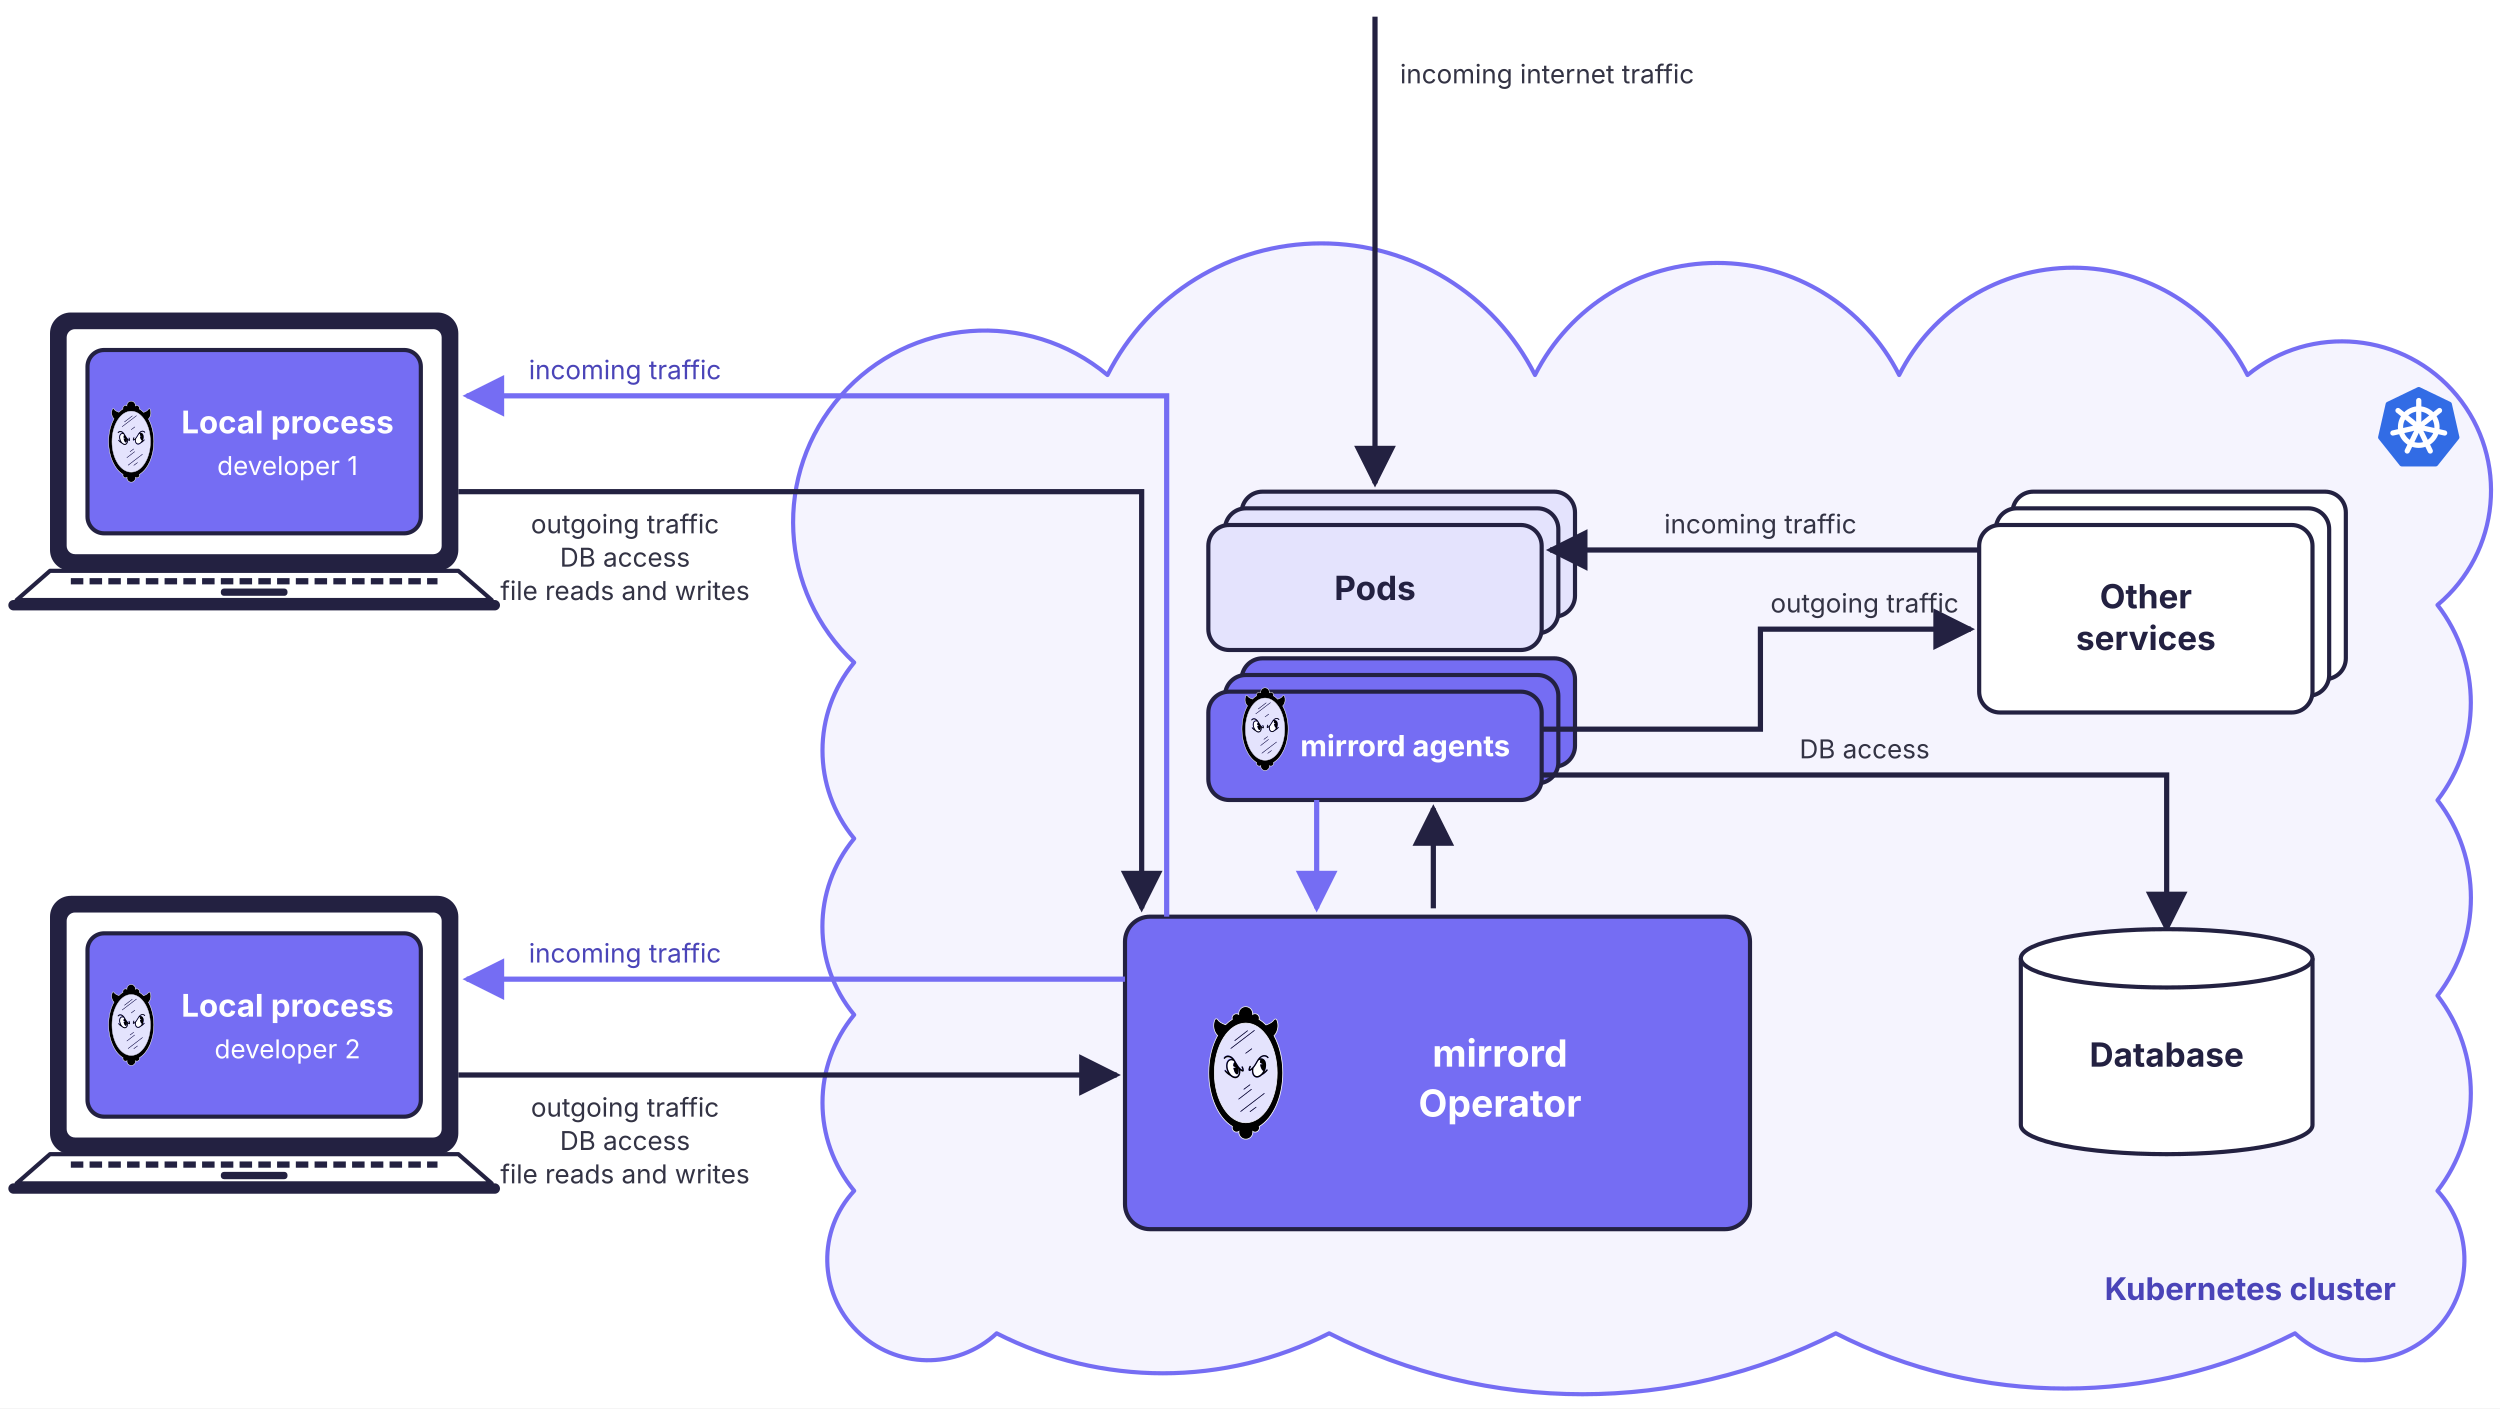
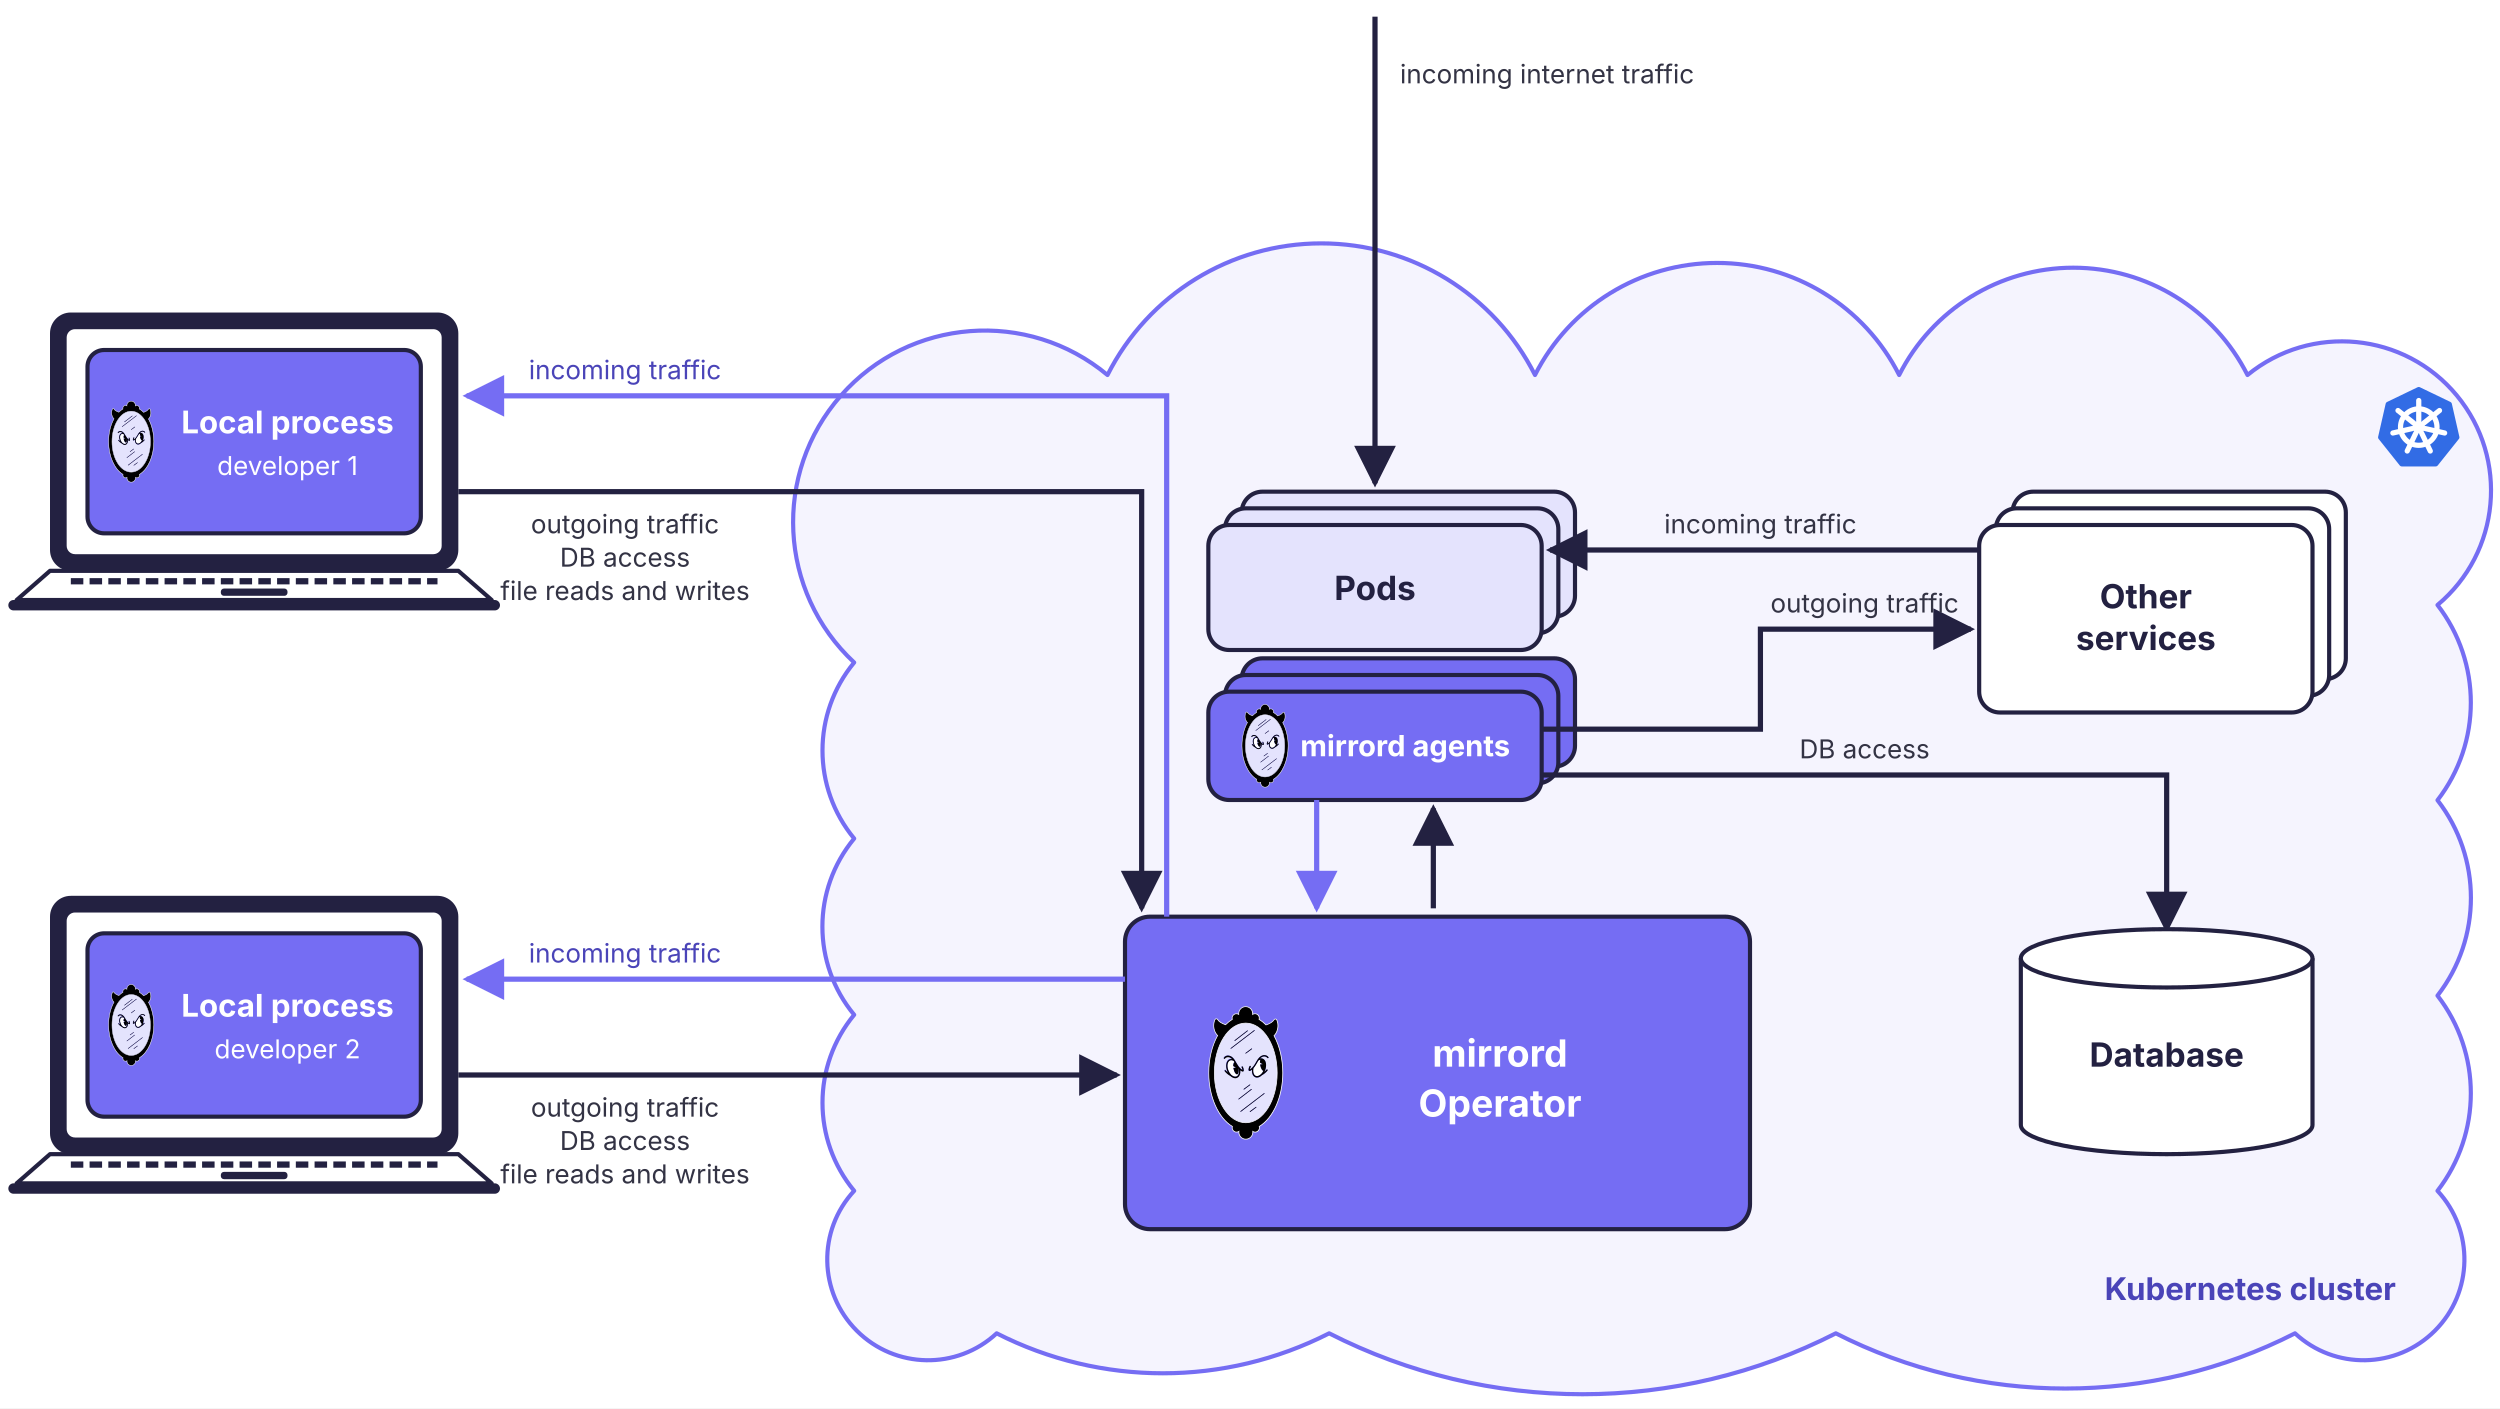
<svg xmlns="http://www.w3.org/2000/svg" viewBox="0 0 1200 676" width="1200" height="676" font-family="Inter, Helvetica, Arial, sans-serif" role="img" aria-labelledby="t d">
  <defs>
    <marker id="arrow" viewBox="0 0 10 10" refX="9" refY="5" markerWidth="8" markerHeight="8" orient="auto-start-reverse">
      <path d="M0 0 L10 5 L0 10 z" fill="#232141" />
    </marker>
    <marker id="arrow-purple" viewBox="0 0 10 10" refX="9" refY="5" markerWidth="8" markerHeight="8" orient="auto-start-reverse">
      <path d="M0 0 L10 5 L0 10 z" fill="#756DF3" />
    </marker>
    <symbol id="k8s" viewBox="0 0 32 32">
      <polygon points="16.00,1.60 27.73,7.25 30.62,19.94 22.51,30.11 9.49,30.11 1.38,19.94 4.27,7.25" fill="#326CE5" stroke="#326CE5" stroke-width="2" stroke-linejoin="round" />
      <g fill="none" stroke="#ffffff" stroke-width="2" stroke-linecap="round">
        <circle cx="16" cy="16" r="7" />
        <line x1="16.00" y1="13.40" x2="16.00" y2="5.80" />
        <line x1="18.03" y1="14.38" x2="23.97" y2="9.64" />
        <line x1="18.53" y1="16.58" x2="25.94" y2="18.27" />
        <line x1="17.13" y1="18.34" x2="20.43" y2="25.19" />
        <line x1="14.87" y1="18.34" x2="11.57" y2="25.19" />
        <line x1="13.47" y1="16.58" x2="6.06" y2="18.27" />
        <line x1="13.97" y1="14.38" x2="8.03" y2="9.64" />
      </g>
      <circle cx="16" cy="16" r="2.4" fill="#ffffff" />
    </symbol>
    <symbol id="mirrord" viewBox="97 61 391 696">
      <path fill="#ffffff" d="M255.6,387c4.1,19.1-0.9,36.1-12,40.5c-8.2,3.2-17.8,0-26.5-8.2c-0.3-0.6-0.9-0.9-1.5-1.2c0,0,0,0-0.3-0.3 c-5.5-5.6-10.5-13.2-14-22c-4.7-11.5-6.1-23.2-4.4-33.5c1.8-9.4,6.1-16.1,12.8-18.8c5.5-2.3,12.5-1.5,19.3,2.6 c1.5,2.3,2.6,4.4,3.8,6.2c-4.1,2.6-6.4,10.3-6.4,20.3l3.2,1.8l11.1,6.5l-12.5,1.5h-0.9c0.3,1.2,0.3,2.3,0.6,3.5 c3.2,17.9,12,31.1,19,29.7c6.4-1.2,9.6-14.4,7.6-30.2C255.3,386.4,255.6,386.7,255.6,387z" />
      <path fill="#ffffff" d="M384,398.4c-3.2,6.8-7.3,12.3-12,17c0,0,0,0-0.3,0c-0.6,0.3-0.9,0.9-1.2,1.2c-8.7,7.9-18.4,11.5-26.5,8.2 c-11.1-4.7-16-21.4-12-40.5c1.5-1.8,3.2-3.8,4.7-5.6c5-6.5,9-13.2,12.8-20l1.2-2.1c1.2-1.8,2-3.8,3.2-5.6c1.2-2.1,2.6-4.4,4.4-7 c3.5-2.1,6.7-3.2,9.9-3.8c-2,4.7-2.3,10.3-2.3,15.3l3.2,1.8l11.1,6.5l-12.5,1.5h-0.9c0.3,1.2,0.3,2.3,0.6,3.8 C370.5,384.6,377.5,397,384,398.4z" />
      <path fill="#E4E3FD" d="M405,391.7c-1.5-1.2-3.8-0.9-5,0.6c-3.2,4.1-7,7.9-11.1,11.5c1.2-2.3,2.6-5,3.5-7.6 c5.3-12.6,6.7-25.8,4.7-37.3c-2.3-12-8.2-20.6-16.9-24.1c-4.1-1.8-8.8-2.1-13.7-1.2c4.4-4.4,10.2-8.5,17.5-10 c8.2-1.5,16.6,1.5,20.4,7.3c1.2,1.5,3.2,2.1,5,0.9c1.5-1.2,2-3.2,0.9-4.7c-5.5-8.2-16.6-12.3-27.4-10c-11.1,2.1-19.3,9.7-24.2,15.6 c-2,2.3-3.8,5-5.5,7.3c-2,2.9-3.5,5.6-5,8.2c-1.2,2.1-2.3,3.8-3.2,5.6l-1.2,2.1c-3.8,6.5-7.6,13.2-12.3,19.1 c-5.8,7.6-11.7,12.9-18.4,16.7c0.6-5,2-9.7,4.4-14.1c0.9-1.8,0.3-3.8-1.5-4.7c-1.7-0.9-3.8-0.3-4.7,1.5c-2.9,5.6-4.7,11.5-5.3,17.6 c0,0.9-0.3,3.5,1.5,5.6c1.2,1.2,2.3,1.8,4.1,1.8c1.5,0,2.9-0.3,4.4-1.5c2.6-1.5,5.3-3.2,7.9-5.3c-1.7,18.5,5,34.1,17.5,39.3 c2.9,1.2,5.8,1.8,8.8,1.8c8.5,0,17.5-4.4,25.4-12c11.4-6.2,21.6-14.4,29.5-24.7C406.7,395.2,406.4,392.8,405,391.7z M292.1,149.1 c90.1,0,163.6,116.6,163.6,259.6s-73.5,259.6-163.6,259.6c-90.4,0-163.6-116.6-163.6-259.6S201.9,149.1,292.1,149.1z M389.5,517.3 c0.9-0.6,0.9-1.8,0.3-2.3c-0.6-0.9-1.8-0.9-2.3-0.3l-122.5,93.7c-0.9,0.6-0.9,1.8-0.3,2.3c0.3,0.3,0.9,0.6,1.5,0.6 c0.3,0,0.9,0,1.2-0.3L389.5,517.3z M346.9,589c0.9-0.6,0.9-1.8,0.3-2.3c-0.6-0.9-1.8-0.9-2.3-0.3l-31.2,23.2 c-0.9,0.6-0.9,1.8-0.3,2.3c0.3,0.6,0.9,0.9,1.5,0.9c0.3,0,0.6-0.3,0.9-0.3L346.9,589z M338.2,189.1c0.9-0.6,0.9-1.8,0.3-2.3 c-0.6-0.9-1.8-0.9-2.3-0.3l-122.5,93.4c-0.9,0.6-0.9,1.8-0.3,2.3c0.3,0.3,0.9,0.6,1.5,0.6c0.3,0,0.9,0,0.9-0.3L338.2,189.1z M324.4,284.5c0.9-0.6,0.9-1.8,0.3-2.3c-0.6-0.9-1.7-0.9-2.3-0.3l-31.2,22.9c-0.9,0.6-0.9,1.8-0.3,2.3c0.3,0.6,0.9,0.6,1.5,0.6 c0.3,0,0.6,0,0.9-0.3L324.4,284.5z M322.7,495.9c0.9-0.6,0.9-1.8,0.3-2.3c-0.6-0.9-1.8-0.9-2.3-0.3l-66.2,50.8 c-0.9,0.6-0.9,1.8-0.3,2.3c0.3,0.3,0.9,0.6,1.5,0.6c0.3,0,0.6,0,0.9-0.3L322.7,495.9z M314.8,472.4c0.9-0.6,0.9-1.8,0.3-2.3 c-0.6-0.9-1.8-0.9-2.3-0.3L281.6,493c-0.9,0.6-0.9,1.8-0.3,2.3c0.3,0.6,0.9,0.9,1.5,0.9c0.3,0,0.9-0.3,0.9-0.3L314.8,472.4z M302.3,190.5c0.9-0.6,0.9-1.8,0.3-2.3c-0.6-0.9-1.7-0.9-2.3-0.3L234,239c-0.9,0.6-0.9,1.8-0.3,2.3c0.3,0.3,0.9,0.6,1.5,0.6 c0.3,0,0.9,0,1.2-0.3L302.3,190.5z M280.1,399.6c1.8-2.1,1.5-4.7,1.5-5.6c-0.6-6.2-2.3-12.3-5-17.9c-0.9-1.8-2.9-2.3-4.7-1.5 c-1.8,0.9-2.3,2.9-1.5,4.7c2.3,4.4,3.8,9.4,4.4,14.1c-6.4-3.8-12.5-9.4-18.4-16.7c-4.7-6.2-8.8-12.9-12.3-19.1l-1.5-2.3 c-1.2-1.8-2-3.8-3.2-5.6c-1.5-2.3-2.9-5.3-5-8.2c0,0,0,0,0-0.3c-1.5-2.3-3.5-5-5.5-7.3c-5-5.9-13.1-13.2-24.2-15.6 c-10.8-2.1-21.9,2.1-27.4,10c-1.2,1.5-0.6,3.8,0.9,4.7c1.5,1.2,3.8,0.6,4.7-0.9c4.1-5.9,12.5-8.8,20.4-7.3 c7.3,1.5,13.1,5.9,17.5,10c-4.7-0.9-9.3-0.3-13.7,1.2c-8.8,3.5-14.6,12-16.9,24.1c-2,11.5-0.3,24.7,4.7,37.3 c1.2,2.6,2.3,5.3,3.5,7.6c-4.1-3.5-7.9-7.3-11.1-11.5c-1.2-1.5-3.5-1.8-5-0.6c-1.5,1.2-1.8,3.5-0.6,5c8.2,10,18.4,18.5,29.5,24.7 c7.9,7.6,16.9,11.7,25.7,11.7c2.9,0,6.1-0.6,8.8-1.8c12.5-5.3,19-20.6,17.5-39.3c2.6,2.1,5,3.8,7.9,5.3c1.5,0.9,2.9,1.2,4.4,1.2 C277.8,401.4,279.2,400.8,280.1,399.6z" />
      <path d="M439.4,215.2c29.5,54,45.5,122.4,45.5,193.8c0,123.6-49,234.9-122.8,279.2c0.6,2.1,1.2,4.4,1.2,6.8 c0,12.3-10.2,22.6-22.5,22.6c-4.4,0-8.8-1.2-12.3-3.5c0.3,1.2,0.3,2.6,0.3,3.8c0,20.3-16.3,36.7-36.5,36.7s-36.5-16.4-36.5-36.7 c0-1.2,0-2.6,0.3-3.8c-3.5,2.3-7.9,3.5-12.3,3.5c-12.3,0-22.5-10-22.5-22.6c0-2.3,0.3-4.7,1.2-6.8C148.6,643.6,99.3,532.3,99.3,409 c0-71.9,16.3-140.9,46.4-195.3c-1.5-0.9-2.3-2.1-3.5-3.2c-9.9-11.2-15.5-26.4-16.9-42.6c-0.6-11.5,0.9-23.2,5-33.8 c0.6-1.8,2.6-6.8,7.6-7.3c5.3-0.6,8.5,3.8,11.4,7.9c1.2,1.5,2.3,2.9,2.9,3.8c5.5,5.3,12.5,9.7,21.6,13.8c4.4,2.1,9,3.8,13.4,5.3 c11.1-11.2,22.8-20.6,35-27.9c-0.6-2.3-1.2-4.4-1.2-6.8c0-12.3,10.2-22.6,22.5-22.6c4.4,0,8.8,1.2,12.3,3.5c0-1.2-0.3-2.6-0.3-3.8 c0-20.3,16.3-36.7,36.5-36.7c20.1,0,36.5,16.4,36.5,36.7c0,1.2,0,2.6-0.3,3.8c3.5-2.3,7.9-3.5,12.3-3.5c12.5,0,22.5,10.3,22.5,22.6 c0,2.3-0.3,4.7-1.2,6.8c12.5,7.6,24.8,17.3,36.2,29.1c4.7-1.5,9-3.2,13.7-5.3c9-4.1,16-8.5,21.6-13.8c0.9-0.9,2-2.3,2.9-3.8 c2.9-4.1,6.1-8.5,11.4-7.9c5,0.6,7,5.6,7.6,7.3c4.1,10.6,5.5,22.3,4.7,33.8c-1.2,15.9-7,31.4-16.9,42.6 C442.3,212.6,441.1,214,439.4,215.2z M455.7,409c0-143.3-73.5-259.6-163.6-259.6c-90.4,0-163.6,116.6-163.6,259.6 c0,143,73.5,259.6,163.6,259.6C382.5,668.6,455.7,552,455.7,409z" />
      <path fill="#ffffff" d="M292.4,756.6c-21.2,0-38.5-17.4-38.5-38.7c0-0.1,0-0.2,0-0.3c-3,1.3-6.5,2-10,2c-13.5,0-24.5-11-24.5-24.6 c0-2.2,0.2-4.2,0.7-5.9c-36.1-22.2-66.8-60.3-88.9-110.2C109,528.5,97.3,469.7,97.3,409c0-71.5,16.3-140.6,45.8-194.7 c-0.6-0.5-1.1-1-1.5-1.5c-0.3-0.3-0.5-0.6-0.8-0.8l-0.1-0.1c-9.7-10.9-15.9-26.4-17.4-43.7c-0.6-12.5,1.1-24.4,5.1-34.7 c0.8-2.3,3.2-7.9,9.2-8.6c6.5-0.7,10.4,4.7,13.2,8.7c1.1,1.4,2.2,2.8,2.9,3.7c5.3,5,11.9,9.2,20.9,13.3c3.5,1.7,7.6,3.3,12.1,4.8 c10.7-10.7,21.9-19.6,33.2-26.5c-0.5-1.9-0.9-3.7-0.9-5.8c0-13.3,11.2-24.6,24.5-24.6c3.5,0,6.9,0.7,10,2c0-0.1,0-0.2,0-0.3 c0-21.3,17.3-38.7,38.5-38.7c21.2,0,38.5,17.4,38.5,38.7c0,0.1,0,0.2,0,0.3c3-1.3,6.5-2,10-2c13.5,0,24.5,11,24.5,24.6 c0,2.2-0.2,4.2-0.7,5.9c12.2,7.6,23.8,16.9,34.3,27.6c3.7-1.2,7.6-2.7,12.3-4.8c9-4.1,15.7-8.4,21-13.4c0.7-0.7,1.8-2,2.6-3.4 l0.1-0.1c2.8-4,6.7-9.5,13.2-8.8c6,0.7,8.5,6.3,9.3,8.7c4,10.4,5.7,22.4,4.8,34.5c-1.2,16.6-7.5,32.4-17.2,43.5c-0.4,1-1.3,2-2.4,3 c29,53.9,44.9,122.4,44.9,193.3c0,60.9-11.7,119.7-33.9,170.2c-22,49.9-52.6,87.9-88.6,110c0.5,1.9,0.8,3.8,0.8,5.8 c0,13.3-11.2,24.6-24.5,24.6c-3.5,0-6.9-0.7-10-2c0,0.1,0,0.2,0,0.3C330.8,739.2,313.6,756.6,292.4,756.6z M259.4,709.5l-1.2,5 c-0.2,0.9-0.2,2.3-0.2,3.3c0,19.1,15.5,34.7,34.5,34.7s34.5-15.6,34.5-34.7c0-1.1,0-2.4-0.2-3.3l-1.2-5l4.3,2.9 c3.1,2.1,7,3.2,11.1,3.2c11.1,0,20.5-9.4,20.5-20.6c0-2.1-0.5-4.2-1.1-6.2l-0.4-1.5l1.3-0.8c72.9-43.8,121.8-155.3,121.8-277.5 c0-70.8-16.1-139.3-45.3-192.8l-0.9-1.6l1.5-1c1.6-1.1,2.3-2.2,2.4-2.5l0.1-0.4l0.3-0.3c9.3-10.4,15.2-25.5,16.4-41.4 c0.9-11.6-0.7-22.9-4.5-32.9c-0.6-1.7-2.3-5.6-6-6.1c-3.8-0.4-6.3,2.6-9.5,7c-0.9,1.5-2.1,3-3.2,4.1c-5.7,5.4-12.7,9.9-22.2,14.2 c-5.4,2.4-9.7,4-13.9,5.4l-1.2,0.4l-0.9-0.9c-10.9-11.3-23-21-35.8-28.8l-1.5-0.9l0.7-1.6c0.7-1.6,1-3.5,1-6 c0-11.4-9.2-20.6-20.5-20.6c-4.1,0-8.1,1.1-11.1,3.2l-4.3,2.9l1.2-5c0.2-0.9,0.2-2.3,0.2-3.3c0-19.1-15.5-34.7-34.5-34.7 c-19,0-34.5,15.6-34.5,34.7c0,0.5,0.1,1.1,0.1,1.7c0.1,0.7,0.2,1.4,0.2,2.1v3.8l-3.1-2.1c-3.1-2.1-7-3.2-11.1-3.2 c-11.1,0-20.5,9.4-20.5,20.6c0,1.9,0.4,3.6,0.9,5.6l0.5,2.1l-1.3,0.8c-11.8,7.1-23.5,16.4-34.6,27.6l-0.9,0.9l-1.2-0.4 c-5.1-1.7-9.7-3.5-13.6-5.4c-9.5-4.3-16.5-8.8-22.1-14.2l-0.2-0.2l-0.1-0.2c-0.5-0.8-1.7-2.2-2.8-3.6l-0.1-0.1 c-3.1-4.4-5.7-7.5-9.5-7.1c-3.7,0.4-5.4,4.3-5.9,6c-3.8,9.8-5.5,21.2-4.9,33c1.5,16.4,7.3,31.1,16.4,41.3c0.3,0.3,0.6,0.6,0.9,0.9 c0.7,0.8,1.4,1.5,2.2,2l1.6,1l-0.9,1.7c-29.7,53.8-46.1,122.8-46.1,194.3c0,121.9,49.2,233.4,122.4,277.5l1.5,0.9l-0.7,1.6 c-0.7,1.6-1,3.5-1,6c0,11.4,9.2,20.6,20.5,20.6c4.1,0,8.1-1.1,11.1-3.2L259.4,709.5z M292.1,670.6c-91.3,0-165.6-117.3-165.6-261.6 s74.3-261.6,165.6-261.6c91.3,0,165.6,117.3,165.6,261.6S383.4,670.6,292.1,670.6z M292.1,151.4c-89.1,0-161.6,115.5-161.6,257.6 c0,68.8,16.9,133.5,47.7,182.3c30.6,48.5,71,75.2,113.9,75.2c89.1,0,161.6-115.5,161.6-257.6C453.7,267,381.2,151.4,292.1,151.4z" />
      <path d="M344.9,586.3c0.9-0.6,1.7-0.3,2.3,0.3c0.6,0.9,0.3,1.8-0.3,2.3l-31.2,23.2c-0.3,0.3-0.6,0.3-0.9,0.3 c-0.6,0-1.2-0.3-1.5-0.9c-0.6-0.9-0.3-1.8,0.3-2.3L344.9,586.3z" />
      <path d="M372,415.5c4.4-4.4,8.5-10.3,12-17c-6.4-1.8-13.4-13.8-16.3-29.7c-0.3-1.2-0.6-2.3-0.6-3.8h0.9l12.5-1.5l-11.1-6.5 l-3.2-1.8c0-5,0.3-10.6,2.3-15.3c-3.2,0.6-6.7,1.8-9.9,3.8c-1.8,2.3-3.2,5-4.4,7c-1.2,2.1-2.3,3.8-3.2,5.6l-1.2,2.1 c-3.8,6.5-7.9,13.5-12.8,20c-1.5,2.1-3.2,3.8-4.7,5.6c-4.1,19.1,0.9,35.8,12,40.5c8.2,3.2,17.8-0.3,26.5-8.2 C370.8,416.3,371.4,415.8,372,415.5z M410.5,326.8c1.2,1.5,0.9,3.8-0.9,4.7c-1.5,1.2-3.8,0.9-5-0.9c-4.1-5.9-12.5-8.8-20.4-7.3 c-7.3,1.5-13.1,5.9-17.5,10c4.7-0.9,9.3-0.3,13.7,1.2c8.8,3.5,14.9,12,16.9,24.1c2,11.5,0.3,24.7-4.7,37.3 c-1.2,2.6-2.3,5.3-3.5,7.6c4.1-3.5,7.9-7.3,11.1-11.5c1.2-1.5,3.5-1.8,5-0.6c1.5,1.2,1.7,3.5,0.6,5c-8.2,10.3-18.4,18.5-29.5,24.7 c-7.9,7.6-16.9,12-25.4,12c-3.2,0-6.1-0.6-8.8-1.8c-12.5-5.3-19-20.6-17.5-39.3c-2.6,2.1-5.3,3.8-7.9,5.3c-1.5,0.9-3.2,1.5-4.4,1.5 c-1.5,0-2.9-0.6-4.1-1.8c-1.7-2.1-1.5-4.7-1.5-5.6c0.6-6.2,2.3-12,5.3-17.6c0.9-1.8,2.9-2.3,4.7-1.5c1.8,0.9,2.3,2.9,1.5,4.7 c-2.3,4.4-3.8,9.4-4.4,14.1c6.4-3.8,12.5-9.4,18.4-16.7c4.7-6.2,8.8-12.6,12.3-19.1l1.2-2.1c1.2-2.1,2.3-3.8,3.2-5.6 c1.5-2.3,2.9-5.3,5-8.2c1.8-2.3,3.5-5,5.5-7.3c5-5.9,13.4-13.2,24.2-15.6C393.9,314.5,405,318.6,410.5,326.8z" />
      <path d="M324.4,284.5l-31.5,23.2c-0.3,0.3-0.6,0.3-0.9,0.3c-0.6,0-1.2-0.3-1.5-0.6c-0.6-0.9-0.3-1.8,0.3-2.3l31.2-23.2 c0.9-0.6,1.7-0.3,2.3,0.3C325.6,282.7,325.3,283.9,324.4,284.5z" />
      <path d="M312.8,469.5c0.9-0.6,1.8-0.3,2.3,0.3c0.6,0.9,0.3,1.8-0.3,2.3l-31.2,23.2c-0.3,0.3-0.6,0.3-0.9,0.3 c-0.6,0-1.2-0.3-1.5-0.9c-0.6-0.9-0.3-1.8,0.3-2.3L312.8,469.5z" />
      <path d="M387.5,514.7c0.9-0.6,1.8-0.3,2.3,0.3c0.6,0.9,0.3,1.8-0.3,2.3L267,611c-0.3,0.3-0.6,0.3-1.2,0.3c-0.6,0-1.2-0.3-1.5-0.6 c-0.6-0.9-0.6-1.8,0.3-2.3L387.5,514.7z" />
      <path d="M320.7,493c0.9-0.6,1.8-0.3,2.3,0.3c0.6,0.9,0.6,1.8-0.3,2.3l-66.2,51.1c-0.3,0.3-0.6,0.3-0.9,0.3c-0.6,0-1.2-0.3-1.5-0.6 c-0.6-0.9-0.6-1.8,0.3-2.3L320.7,493z" />
      <path d="M300.2,187.9c0.9-0.6,1.7-0.3,2.3,0.3c0.6,0.9,0.6,1.8-0.3,2.3l-65.9,51.1c-0.3,0.3-0.6,0.3-1.2,0.3 c-0.6,0-0.9-0.3-1.5-0.6c-0.6-0.9-0.3-1.8,0.3-2.3L300.2,187.9z" />
      <path d="M213.6,279.8l122.5-93.7c0.6-0.6,1.8-0.3,2.3,0.3c0.6,0.9,0.3,1.8-0.3,2.3l-122.5,93.7c-0.3,0.3-0.6,0.3-0.9,0.3 c-0.6,0-1.2-0.3-1.5-0.6C212.7,281.6,212.7,280.4,213.6,279.8z" />
      <path d="M243.9,427.5c11.1-4.4,16-21.4,12-40.5c-0.3-0.3-0.6-0.6-0.9-0.9c2,15.9-1.2,29.1-7.6,30.2c-7.3,1.5-15.8-12-19-29.7 c-0.3-1.2-0.3-2.3-0.6-3.5h0.9l12.5-1.5l-11.1-6.5l-3.2-1.8c0-10,2.3-17.6,6.4-20.3c-1.2-2.1-2.3-4.1-3.8-6.2 c-7-4.1-13.7-5-19.3-2.6c-6.4,2.6-11.1,9.4-12.8,18.8c-1.8,10-0.3,22,4.4,33.5c3.5,8.8,8.5,16.4,14,22c0,0,0.3,0,0.3,0.3 c0.6,0.3,1.2,0.9,1.5,1.2C225.9,427.2,235.8,430.7,243.9,427.5z M204.9,319.1c11.1,2.1,19.3,9.7,24.2,15.6c2,2.3,3.8,5,5.5,7.3 c0,0,0,0,0,0.3c2,2.9,3.5,5.6,5,8.2c1.2,1.8,2,3.5,3.2,5.6l1.5,2.3c3.8,6.5,7.6,12.9,12.3,19.1c5.8,7.3,11.7,12.9,18.4,16.7 c-0.6-5-2-9.7-4.4-14.1c-0.9-1.8-0.3-3.8,1.5-4.7c1.8-0.9,3.8-0.3,4.7,1.5c2.9,5.6,4.7,11.5,5,17.9c0,0.9,0.3,3.5-1.5,5.6 c-1.2,1.2-2.6,1.8-4.1,1.8c-1.5,0-2.9-0.6-4.4-1.2c-2.6-1.5-5.3-3.2-7.9-5.3c1.7,18.5-5,34.1-17.5,39.3c-2.9,1.2-5.8,1.8-8.8,1.8 c-8.5,0-17.5-4.4-25.7-11.7c-11.4-6.2-21.6-14.7-29.5-24.7c-1.2-1.5-0.9-3.8,0.6-5c1.5-1.2,3.8-0.9,5,0.6c3.2,4.1,7,7.9,11.1,11.5 c-1.2-2.3-2.6-5-3.5-7.6c-5-12.6-6.7-25.8-4.7-37.3c2-12,8.2-20.6,16.9-24.1c4.1-1.8,8.8-2.1,13.7-1.2c-4.4-4.4-10.2-8.8-17.5-10 c-8.2-1.5-16.6,1.5-20.4,7.3c-1.2,1.5-3.2,2.1-4.7,0.9c-1.5-1.2-2-3.2-0.9-4.7C183,320.9,194.1,317.1,204.9,319.1z" />
    </symbol>
  </defs>
  <rect x="0" y="0" width="1200" height="676" fill="#ffffff" />
  <path d="M410.0 571.6 A66.3 66.3 0 0 1 410.0 487.1 A66.3 66.3 0 0 1 410.0 402.5 A66.3 66.3 0 0 1 410.0 318.0 A92.0 92.0 0 0 1 531.6 180.0 A114.9 114.9 0 0 1 736.8 180.0 A97.9 97.9 0 0 1 911.6 180.0 A93.6 93.6 0 0 1 1078.8 180.0 A71.6 71.6 0 0 1 1170.0 290.4 A76.6 76.6 0 0 1 1170.0 384.1 A76.6 76.6 0 0 1 1170.0 477.9 A76.6 76.6 0 0 1 1170.0 571.6 A48.4 48.4 0 0 1 1101.6 640.0 A242.4 242.4 0 0 1 881.2 640.0 A267.5 267.5 0 0 1 638.0 640.0 A175.6 175.6 0 0 1 478.4 640.0 A48.4 48.4 0 0 1 410.0 571.6 Z" fill="#F5F4FE" stroke="#756DF3" stroke-width="2" stroke-linejoin="round" />
  <use href="#k8s" x="1141" y="185" width="40" height="40" />
  <text x="1150" y="624" font-size="15" font-weight="700" fill="#4a44b8" text-anchor="end">Kubernetes cluster</text>
  <polyline points="660,8 660,232" fill="none" stroke="#232141" stroke-width="2.5" marker-end="url(#arrow)" />
  <text x="672" y="40" font-size="12.5" fill="#333344" text-anchor="start">incoming internet traffic</text>
  <rect x="596" y="236" width="160" height="60" rx="10" fill="#E4E3FD" stroke="#232141" stroke-width="2" />
  <rect x="588" y="244" width="160" height="60" rx="10" fill="#E4E3FD" stroke="#232141" stroke-width="2" />
  <rect x="580" y="252" width="160" height="60" rx="10" fill="#E4E3FD" stroke="#232141" stroke-width="2" />
  <text x="660" y="288" font-size="16" font-weight="700" fill="#232141" text-anchor="middle">Pods</text>
  <rect x="596" y="316" width="160" height="52" rx="10" fill="#756DF3" stroke="#232141" stroke-width="2" />
  <rect x="588" y="324" width="160" height="52" rx="10" fill="#756DF3" stroke="#232141" stroke-width="2" />
  <rect x="580" y="332" width="160" height="52" rx="10" fill="#756DF3" stroke="#232141" stroke-width="2" />
-   <use href="#mirrord" x="596.0" y="330.0" width="22.5" height="40.0" />
+   <use href="#mirrord" x="596" y="338" width="22.5" height="40" />
  <text x="674.5" y="363" font-size="14" font-weight="700" fill="#ffffff" text-anchor="middle">mirrord agents</text>
  <polyline points="632,384 632,436" fill="none" stroke="#756DF3" stroke-width="2.5" marker-end="url(#arrow-purple)" />
  <polyline points="688,436 688,388" fill="none" stroke="#232141" stroke-width="2.5" marker-end="url(#arrow)" />
  <rect x="540" y="440" width="300" height="150" rx="12" fill="#756DF3" stroke="#232141" stroke-width="2" />
  <use href="#mirrord" x="580" y="482" width="36" height="66" />
  <text x="720" y="512" font-size="18" font-weight="700" fill="#ffffff" text-anchor="middle">mirrord</text>
  <text x="720" y="536" font-size="18" font-weight="700" fill="#ffffff" text-anchor="middle">Operator</text>
  <rect x="966" y="236" width="160" height="90" rx="10" fill="#ffffff" stroke="#232141" stroke-width="2" />
  <rect x="958" y="244" width="160" height="90" rx="10" fill="#ffffff" stroke="#232141" stroke-width="2" />
  <rect x="950" y="252" width="160" height="90" rx="10" fill="#ffffff" stroke="#232141" stroke-width="2" />
  <text x="1030" y="292" font-size="16" font-weight="700" fill="#232141" text-anchor="middle">Other</text>
  <text x="1030" y="312" font-size="16" font-weight="700" fill="#232141" text-anchor="middle">services</text>
  <polyline points="950,264 744,264" fill="none" stroke="#232141" stroke-width="2.5" marker-end="url(#arrow)" />
  <text x="845" y="256" font-size="12.5" fill="#333344" text-anchor="middle">incoming traffic</text>
  <polyline points="740,350 845,350 845,302 946,302" fill="none" stroke="#232141" stroke-width="2.5" marker-end="url(#arrow)" />
  <text x="895" y="294" font-size="12.5" fill="#333344" text-anchor="middle">outgoing traffic</text>
  <polyline points="740,372 1040,372 1040,446" fill="none" stroke="#232141" stroke-width="2.5" marker-end="url(#arrow)" />
  <text x="895" y="364" font-size="12.5" fill="#333344" text-anchor="middle">DB access</text>
  <path d="M970 460 L970 540 A70 14 0 0 0 1110 540 L1110 460" fill="#ffffff" stroke="#232141" stroke-width="2" />
  <ellipse cx="1040" cy="460" rx="70" ry="14" fill="#ffffff" stroke="#232141" stroke-width="2" />
  <text x="1040" y="512" font-size="16" font-weight="700" fill="#232141" text-anchor="middle">Database</text>
  <rect x="24" y="150" width="196" height="124" rx="10" fill="#232141" />
  <rect x="32" y="158" width="180" height="108" rx="4" fill="#ffffff" />
  <path d="M24 274 H220 L236 288 H8 Z" fill="#ffffff" stroke="#232141" stroke-width="2" stroke-linejoin="round" />
  <line x1="34" y1="279" x2="210" y2="279" stroke="#232141" stroke-width="3" stroke-dasharray="6 3" />
  <rect x="106" y="282.5" width="32" height="3.5" rx="1.5" fill="#232141" />
  <rect x="4" y="288" width="236" height="5" rx="2.5" fill="#232141" />
  <rect x="42" y="168" width="160" height="88" rx="8" fill="#756DF3" stroke="#232141" stroke-width="2" />
  <use href="#mirrord" x="52" y="192" width="22" height="40" />
  <text x="138" y="208" font-size="15" font-weight="700" fill="#ffffff" text-anchor="middle">Local process</text>
  <text x="138" y="228" font-size="12.5" fill="#ffffff" text-anchor="middle">developer 1</text>
  <rect x="24" y="430" width="196" height="124" rx="10" fill="#232141" />
  <rect x="32" y="438" width="180" height="108" rx="4" fill="#ffffff" />
  <path d="M24 554 H220 L236 568 H8 Z" fill="#ffffff" stroke="#232141" stroke-width="2" stroke-linejoin="round" />
  <line x1="34" y1="559" x2="210" y2="559" stroke="#232141" stroke-width="3" stroke-dasharray="6 3" />
  <rect x="106" y="562.5" width="32" height="3.5" rx="1.5" fill="#232141" />
  <rect x="4" y="568" width="236" height="5" rx="2.5" fill="#232141" />
  <rect x="42" y="448" width="160" height="88" rx="8" fill="#756DF3" stroke="#232141" stroke-width="2" />
  <use href="#mirrord" x="52" y="472" width="22" height="40" />
  <text x="138" y="488" font-size="15" font-weight="700" fill="#ffffff" text-anchor="middle">Local process</text>
  <text x="138" y="508" font-size="12.5" fill="#ffffff" text-anchor="middle">developer 2</text>
  <polyline points="560,440 560,190 224,190" fill="none" stroke="#756DF3" stroke-width="2.5" marker-end="url(#arrow-purple)" />
  <text x="300" y="182" font-size="12.5" fill="#4a44b8" text-anchor="middle">incoming traffic</text>
  <polyline points="220,236 548,236 548,436" fill="none" stroke="#232141" stroke-width="2.5" marker-end="url(#arrow)" />
  <text x="300" y="256" font-size="12.5" fill="#333344" text-anchor="middle">outgoing traffic</text>
  <text x="300" y="272" font-size="12.5" fill="#333344" text-anchor="middle">DB access</text>
  <text x="300" y="288" font-size="12.5" fill="#333344" text-anchor="middle">file reads and writes</text>
  <polyline points="540,470 224,470" fill="none" stroke="#756DF3" stroke-width="2.5" marker-end="url(#arrow-purple)" />
  <text x="300" y="462" font-size="12.5" fill="#4a44b8" text-anchor="middle">incoming traffic</text>
  <polyline points="220,516 536,516" fill="none" stroke="#232141" stroke-width="2.5" marker-end="url(#arrow)" />
  <text x="300" y="536" font-size="12.5" fill="#333344" text-anchor="middle">outgoing traffic</text>
  <text x="300" y="552" font-size="12.5" fill="#333344" text-anchor="middle">DB access</text>
  <text x="300" y="568" font-size="12.5" fill="#333344" text-anchor="middle">file reads and writes</text>
</svg>
